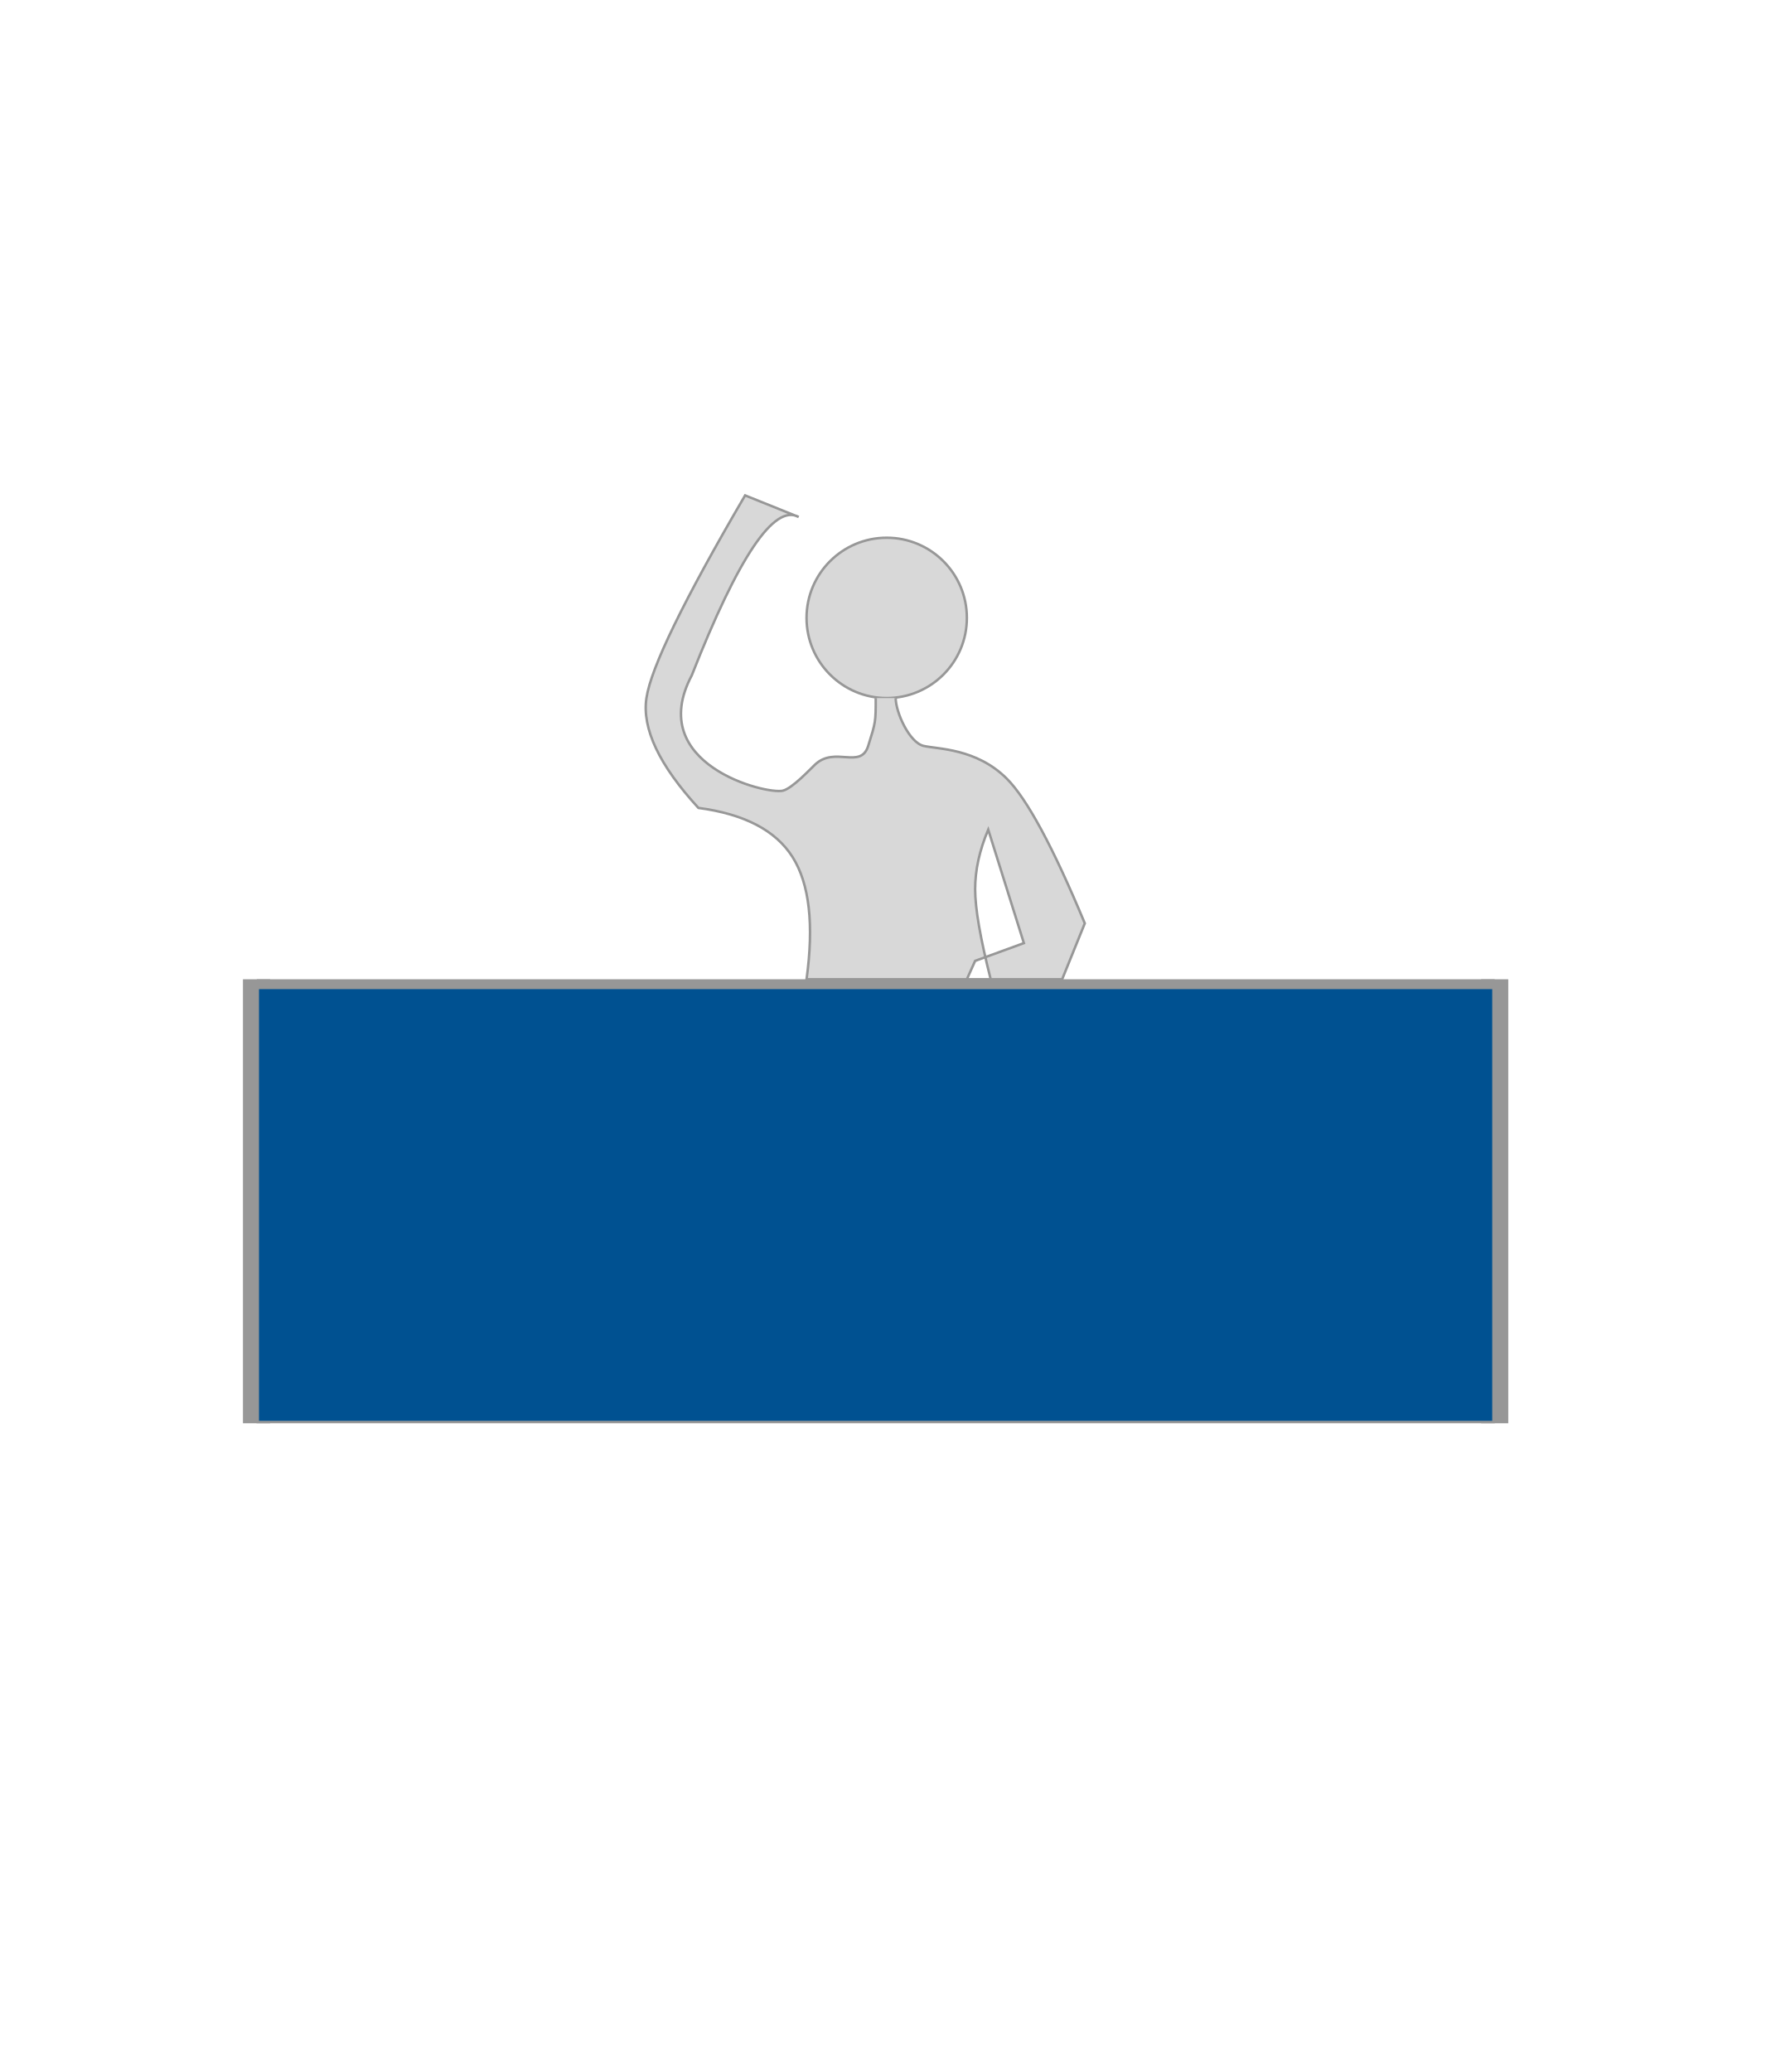
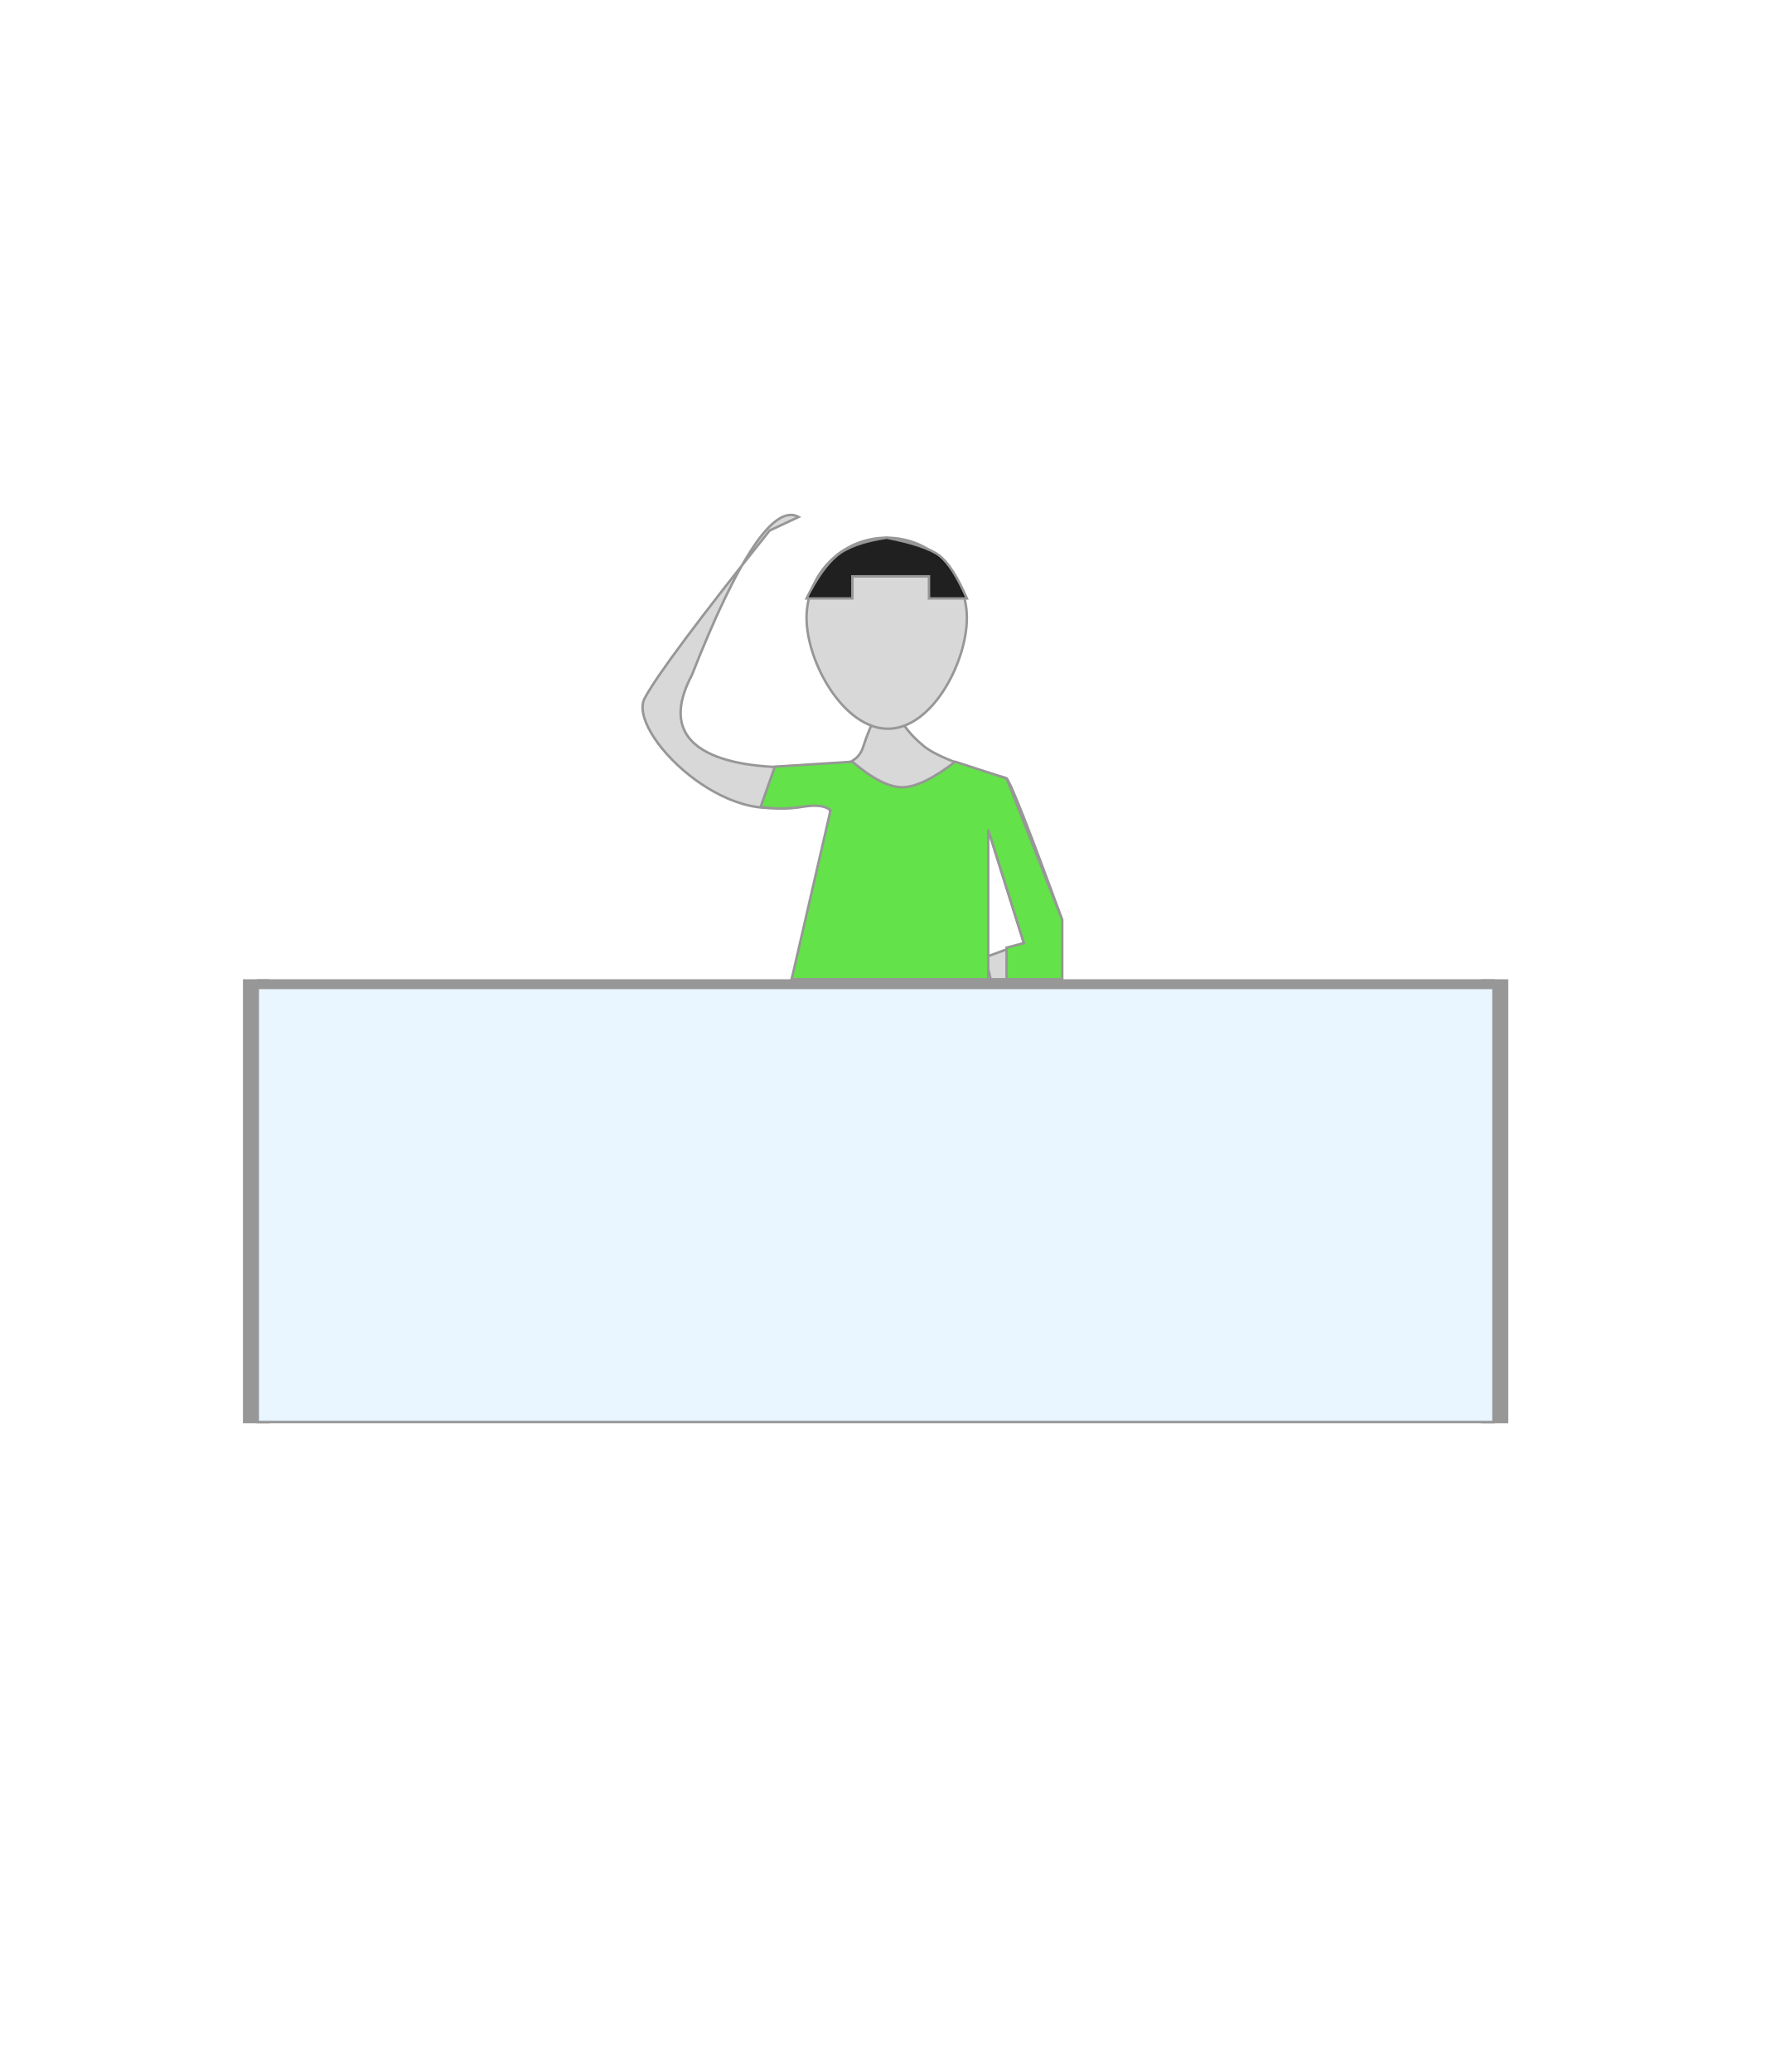
<svg xmlns="http://www.w3.org/2000/svg" width="720px" height="840px" viewBox="0 0 720 840" version="1.1">
  <g id="Fair-Illustration" stroke="none" stroke-width="1" fill="none" fill-rule="evenodd">
    <path d="M104.122,402.493 L605.978,402.493" id="Path-10" stroke="#979797" stroke-width="11" />
    <path d="M104,577 L104,397" id="Path-10-Copy" stroke="#979797" stroke-width="11" />
    <path d="M606,577 L606,397" id="Path-10-Copy-2" stroke="#979797" stroke-width="11" />
-     <circle id="Oval" stroke="#979797" fill="#D8D8D8" cx="359.5" cy="250.5" r="32.5" />
-     <path d="M355.05,283 C355.05,292.692 355.05,292.692 352,302.384 C348.95,312.076 338.557,302.384 330.483,309.931 C328.504,311.781 321.331,319.533 317.453,320.532 C310.779,322.25 261.31,309.931 280.471,273.785 C299.454,225.546 313.896,204.143 323.8,209.576 L302.092,200.839 C277.268,243.247 263.932,270.635 262.085,283 C260.237,295.365 267.263,310.21 283.161,327.534 C301.791,330.015 314.517,336.661 321.34,347.472 C328.163,358.283 330.049,374.792 327,397 L401.658,397 C397.452,380.415 395.349,368.25 395.349,360.504 C395.349,352.758 397.119,344.7 400.658,336.329 L415.115,382.339 L395.349,389.553 L392,397 L430.631,397 L439.814,374.323 C426.908,343.333 416.336,323.752 408.099,315.581 C395.744,303.325 380.204,303.741 374.435,302.384 C368.666,301.027 363.143,288.745 363.143,283" id="Path-12" stroke="#979797" fill="#D8D8D8" />
-     <rect id="Rectangle" stroke="#979797" fill="#005191" x="104.5" y="400.5" width="501" height="176" />
+     <path d="M355.05,283 C355.05,292.692 352.976,293.183 349.925,302.875 C346.875,312.567 333.439,311.089 320.96,311.089 C308.481,311.089 261.31,309.931 280.471,273.785 C299.454,225.546 313.896,204.143 323.8,209.576 L312.039,215.082 C283.234,251.164 266.355,273.803 261.404,283 C253.977,296.795 295.576,338.064 323.8,325.032 C342.616,316.344 341.669,340.333 320.96,397 L401.658,397 C397.452,380.415 395.349,368.25 395.349,360.504 C395.349,352.758 397.119,344.7 400.658,336.329 L415.115,382.339 L395.349,389.553 L392,397 L430.631,397 L430.631,372.874 C417.278,336.334 409.768,317.236 408.099,315.581 C407.445,314.932 383.048,309.532 374.435,302.384 C365.341,294.836 363.143,288.745 363.143,283" id="Path-12" stroke="#979797" fill="#D8D8D8" />
+     <rect id="Rectangle" stroke="#979797" fill="#E9F5FF" x="104.5" y="400.5" width="501" height="176" />
+     <path d="M360,295.443 C377.949,295.443 392,268.449 392,250.5 C392,232.551 377.449,218 359.5,218 C341.551,218 327,232.551 327,250.5 C327,268.449 342.051,295.443 360,295.443 Z" id="Oval" stroke="#979797" fill="#D8D8D8" />
+     <path d="M308.409,327.107 L314.148,310.805 L345.581,308.805 C353.679,315.706 360.411,319.156 365.777,319.156 C371.142,319.156 378.306,315.706 387.267,308.805 L408.099,315.581 L430.631,372.874 L430.631,397 L408.099,397 L408.099,384.174 L415.115,382.339 L400.658,336.329 L400.658,397 L320.96,397 L336.73,328.493 C334.689,326.644 330.847,326.182 325.203,327.107 C319.56,328.031 313.962,328.031 308.409,327.107 Z" id="Path-11" stroke="#979797" fill="#64E249" />
+     <path d="M359.5,218 C350.231,219.353 343.509,221.748 339.334,225.183 C335.159,228.619 331.047,234.43 327,242.617 L345.581,242.617 L345.581,233.667 L376.634,233.667 L376.634,242.617 L392,242.617 C388.141,233.752 384.392,227.941 380.751,225.183 C377.11,222.426 370.027,220.031 359.5,218 Z" id="Path-13" stroke="#979797" fill-opacity="0.85" fill="#000000" />
  </g>
</svg>
